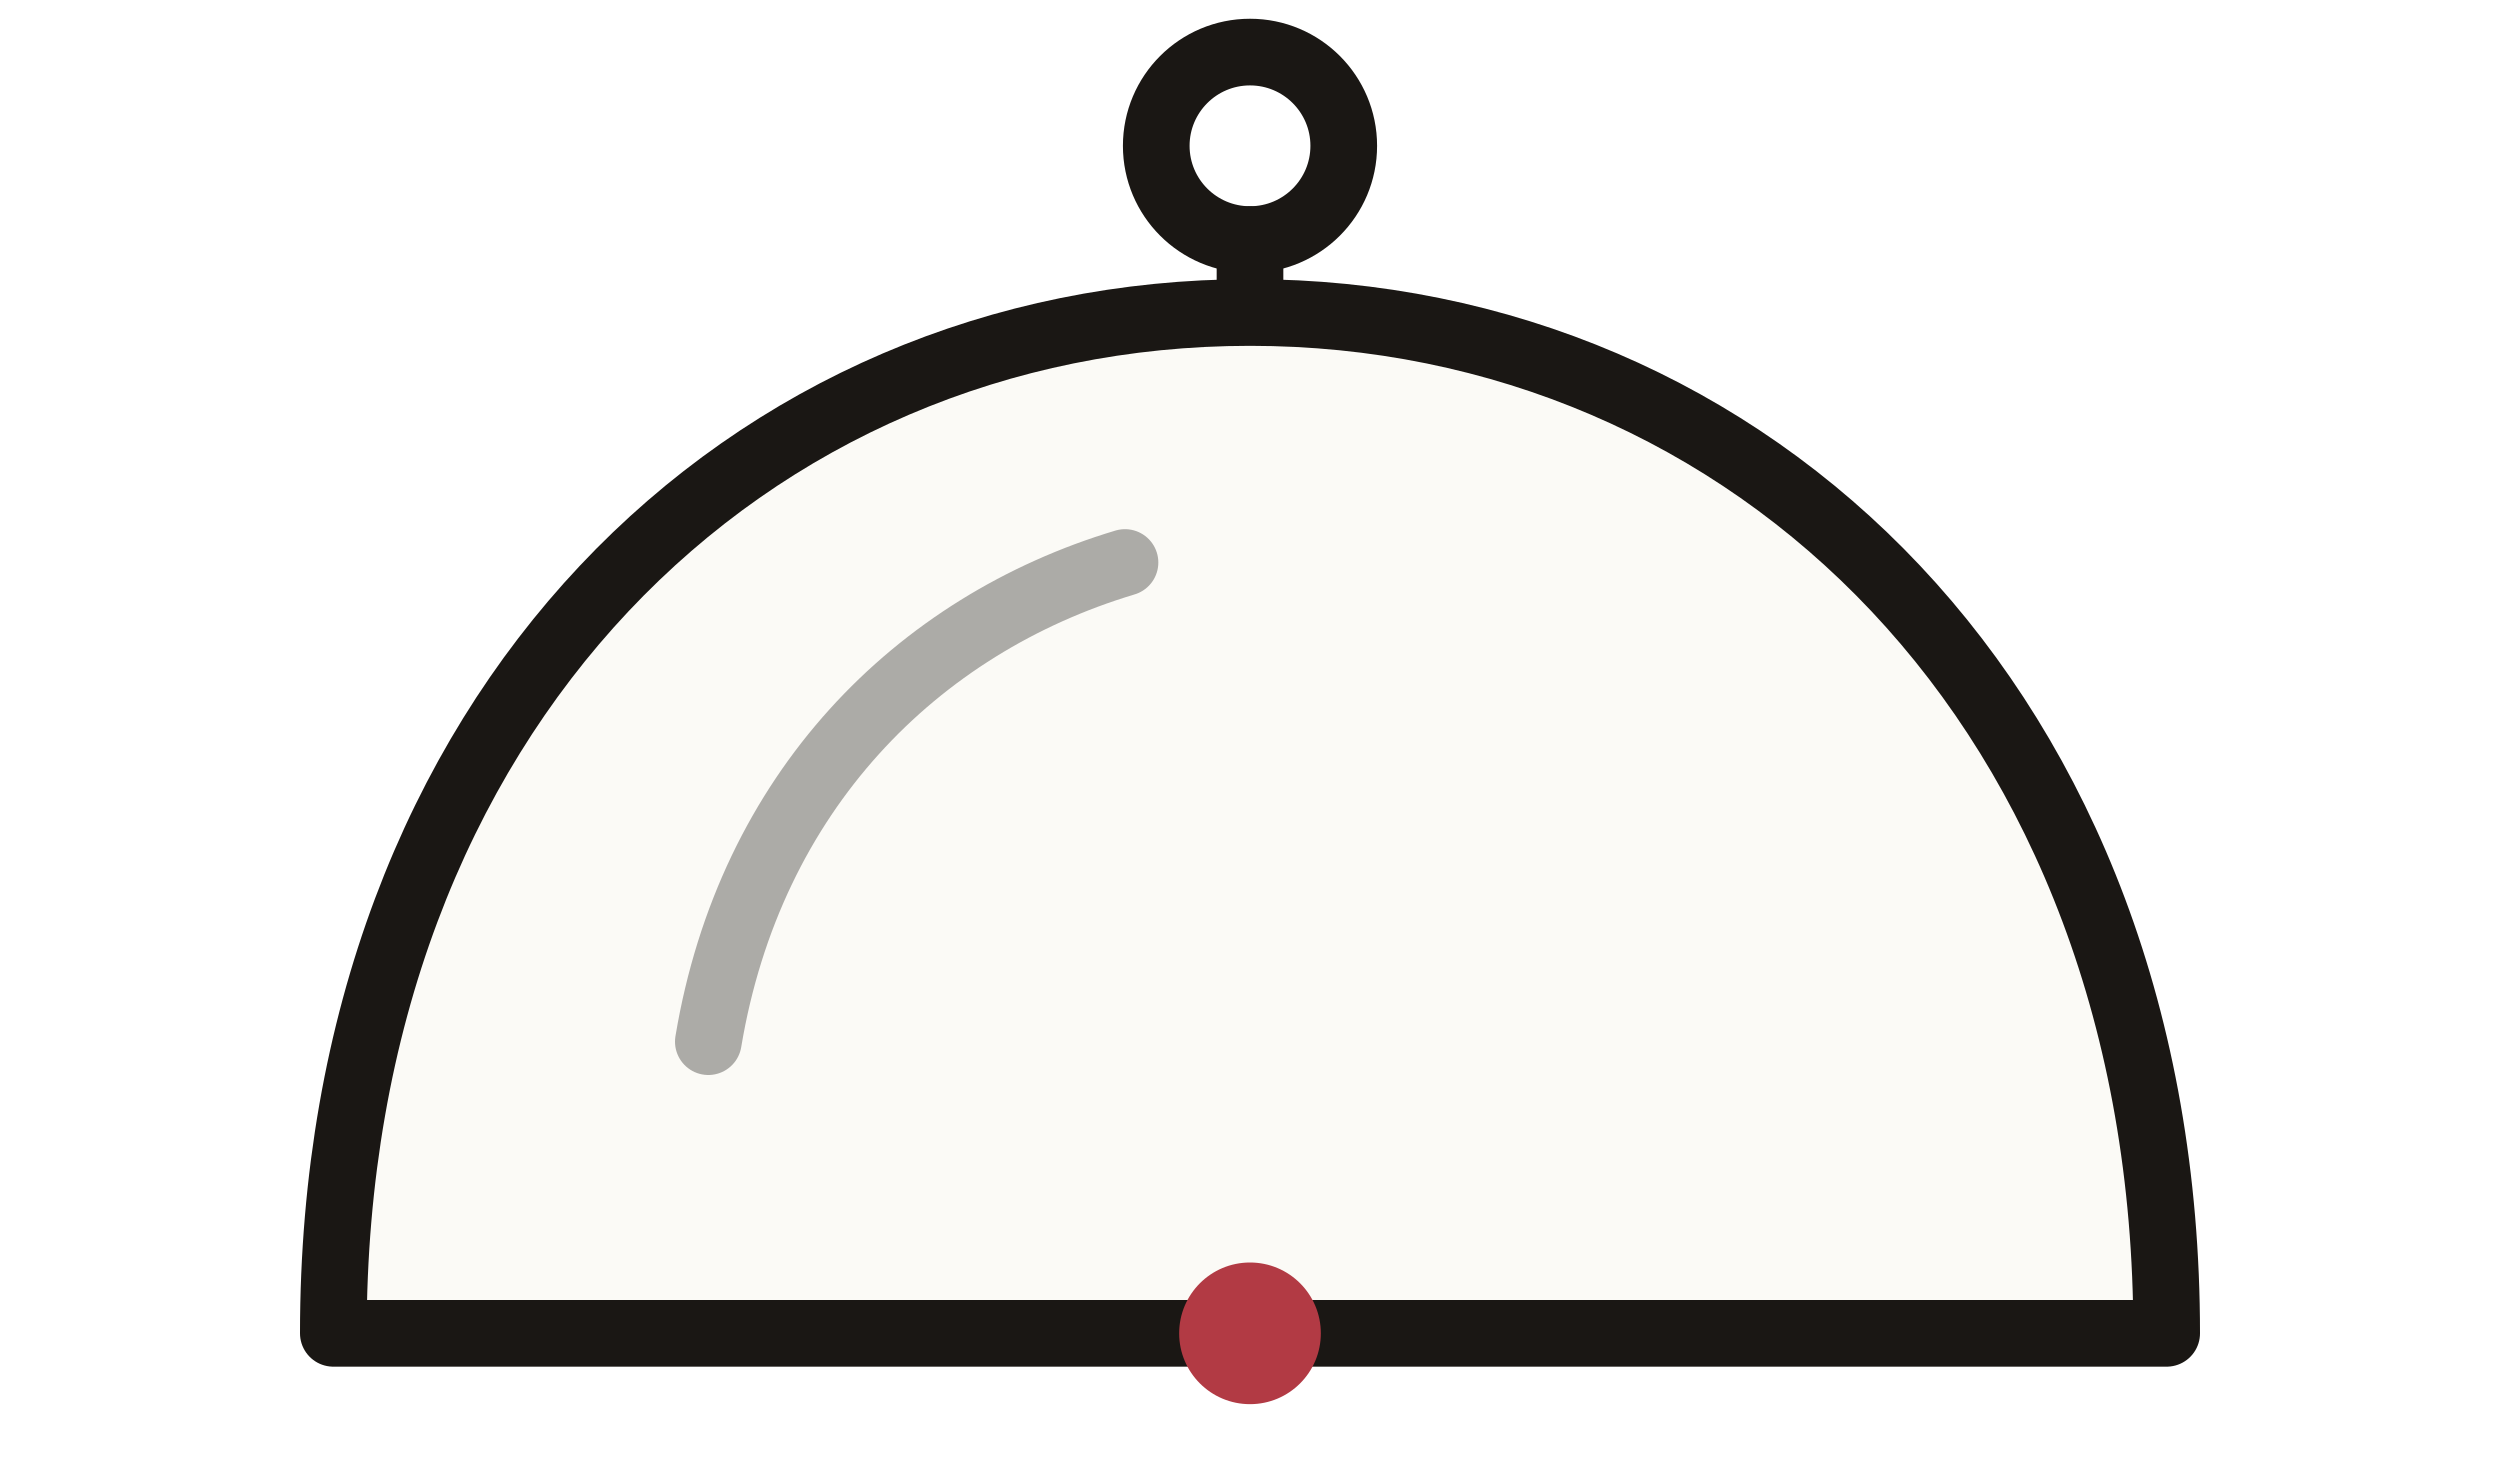
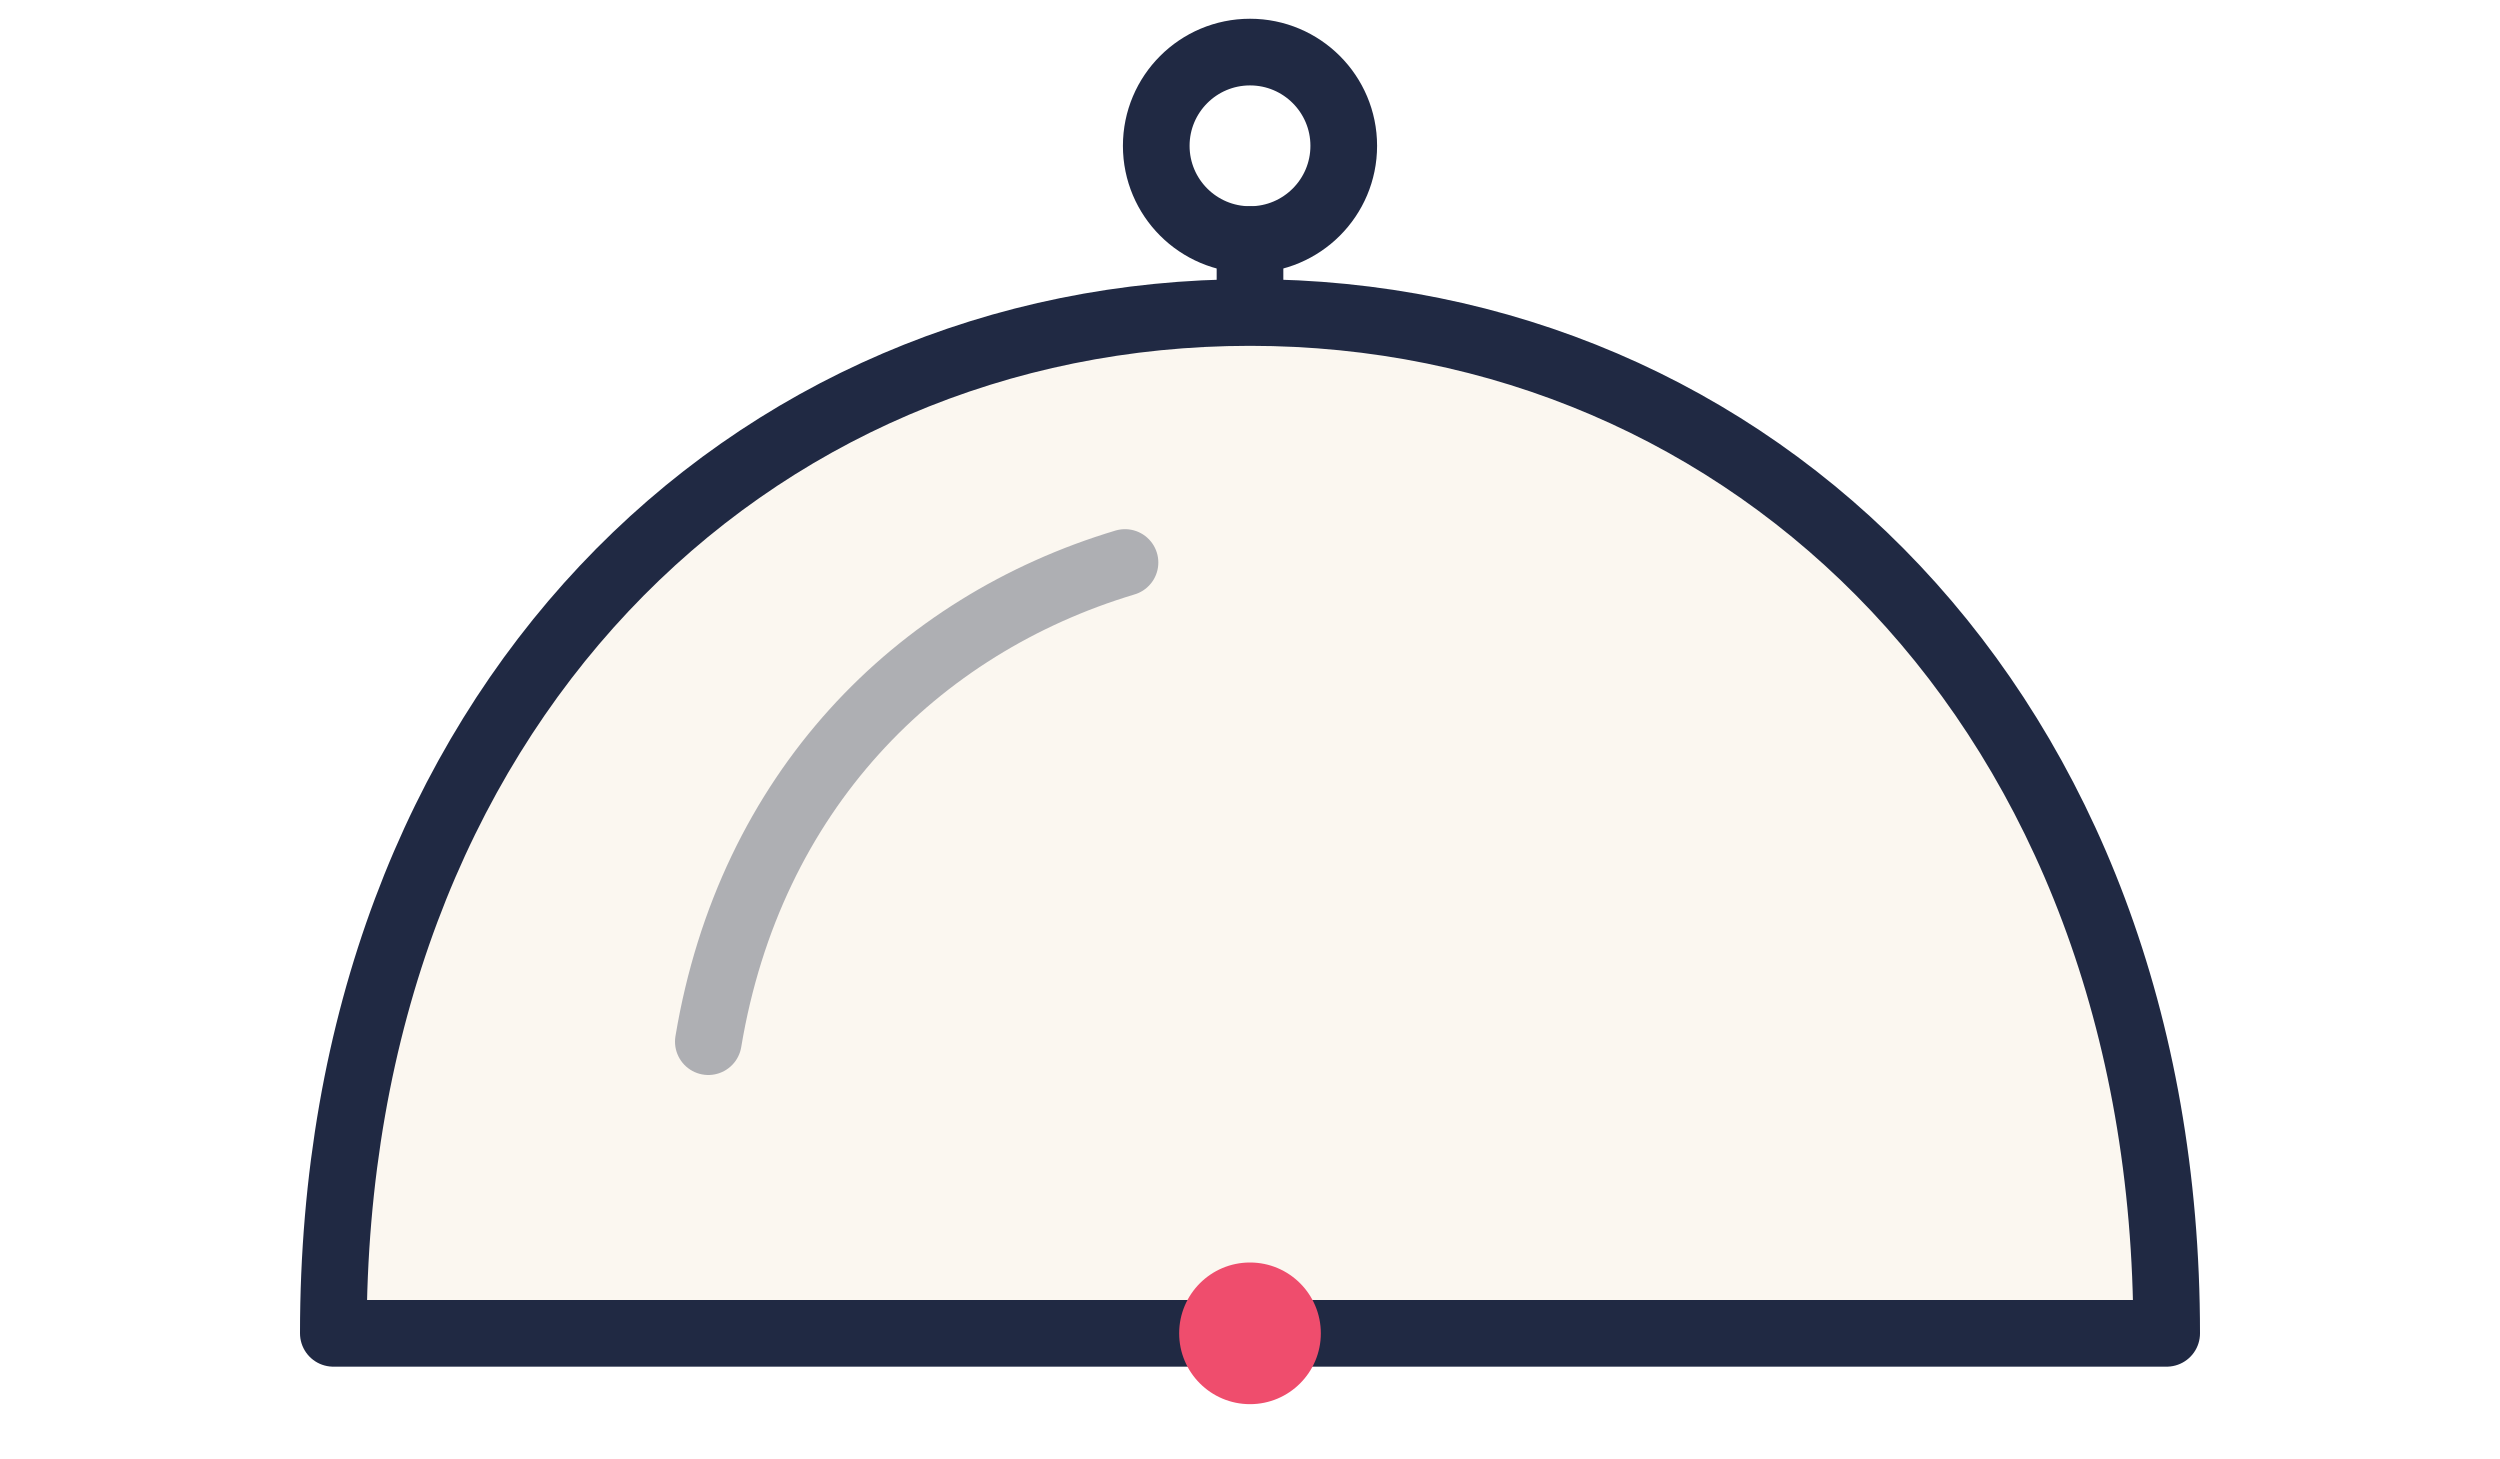
- <svg xmlns="http://www.w3.org/2000/svg" viewBox="0 0 120 70" fill="none" stroke="#1A1714" stroke-width="3.2" stroke-linecap="round" stroke-linejoin="round">
+ <svg xmlns="http://www.w3.org/2000/svg" viewBox="0 0 120 70" fill="none" stroke="#202943" stroke-width="3.2" stroke-linecap="round" stroke-linejoin="round">
  <circle cx="60" cy="7" r="4.5" />
  <path d="M60 11.5V15" />
-   <path d="M16 64C16 34 36 15 60 15C84 15 104 34 104 64Z" fill="#FBFAF6" />
+   <path d="M16 64C16 34 36 15 60 15C84 15 104 34 104 64Z" fill="#FBF7F0" />
  <path d="M34 50C36 38 44 30 54 27" stroke-opacity=".35" />
-   <circle cx="60" cy="64" r="3.4" fill="#B23A44" stroke="none" />
+   <circle cx="60" cy="64" r="3.4" fill="#EF4D6D" stroke="none" />
</svg>
